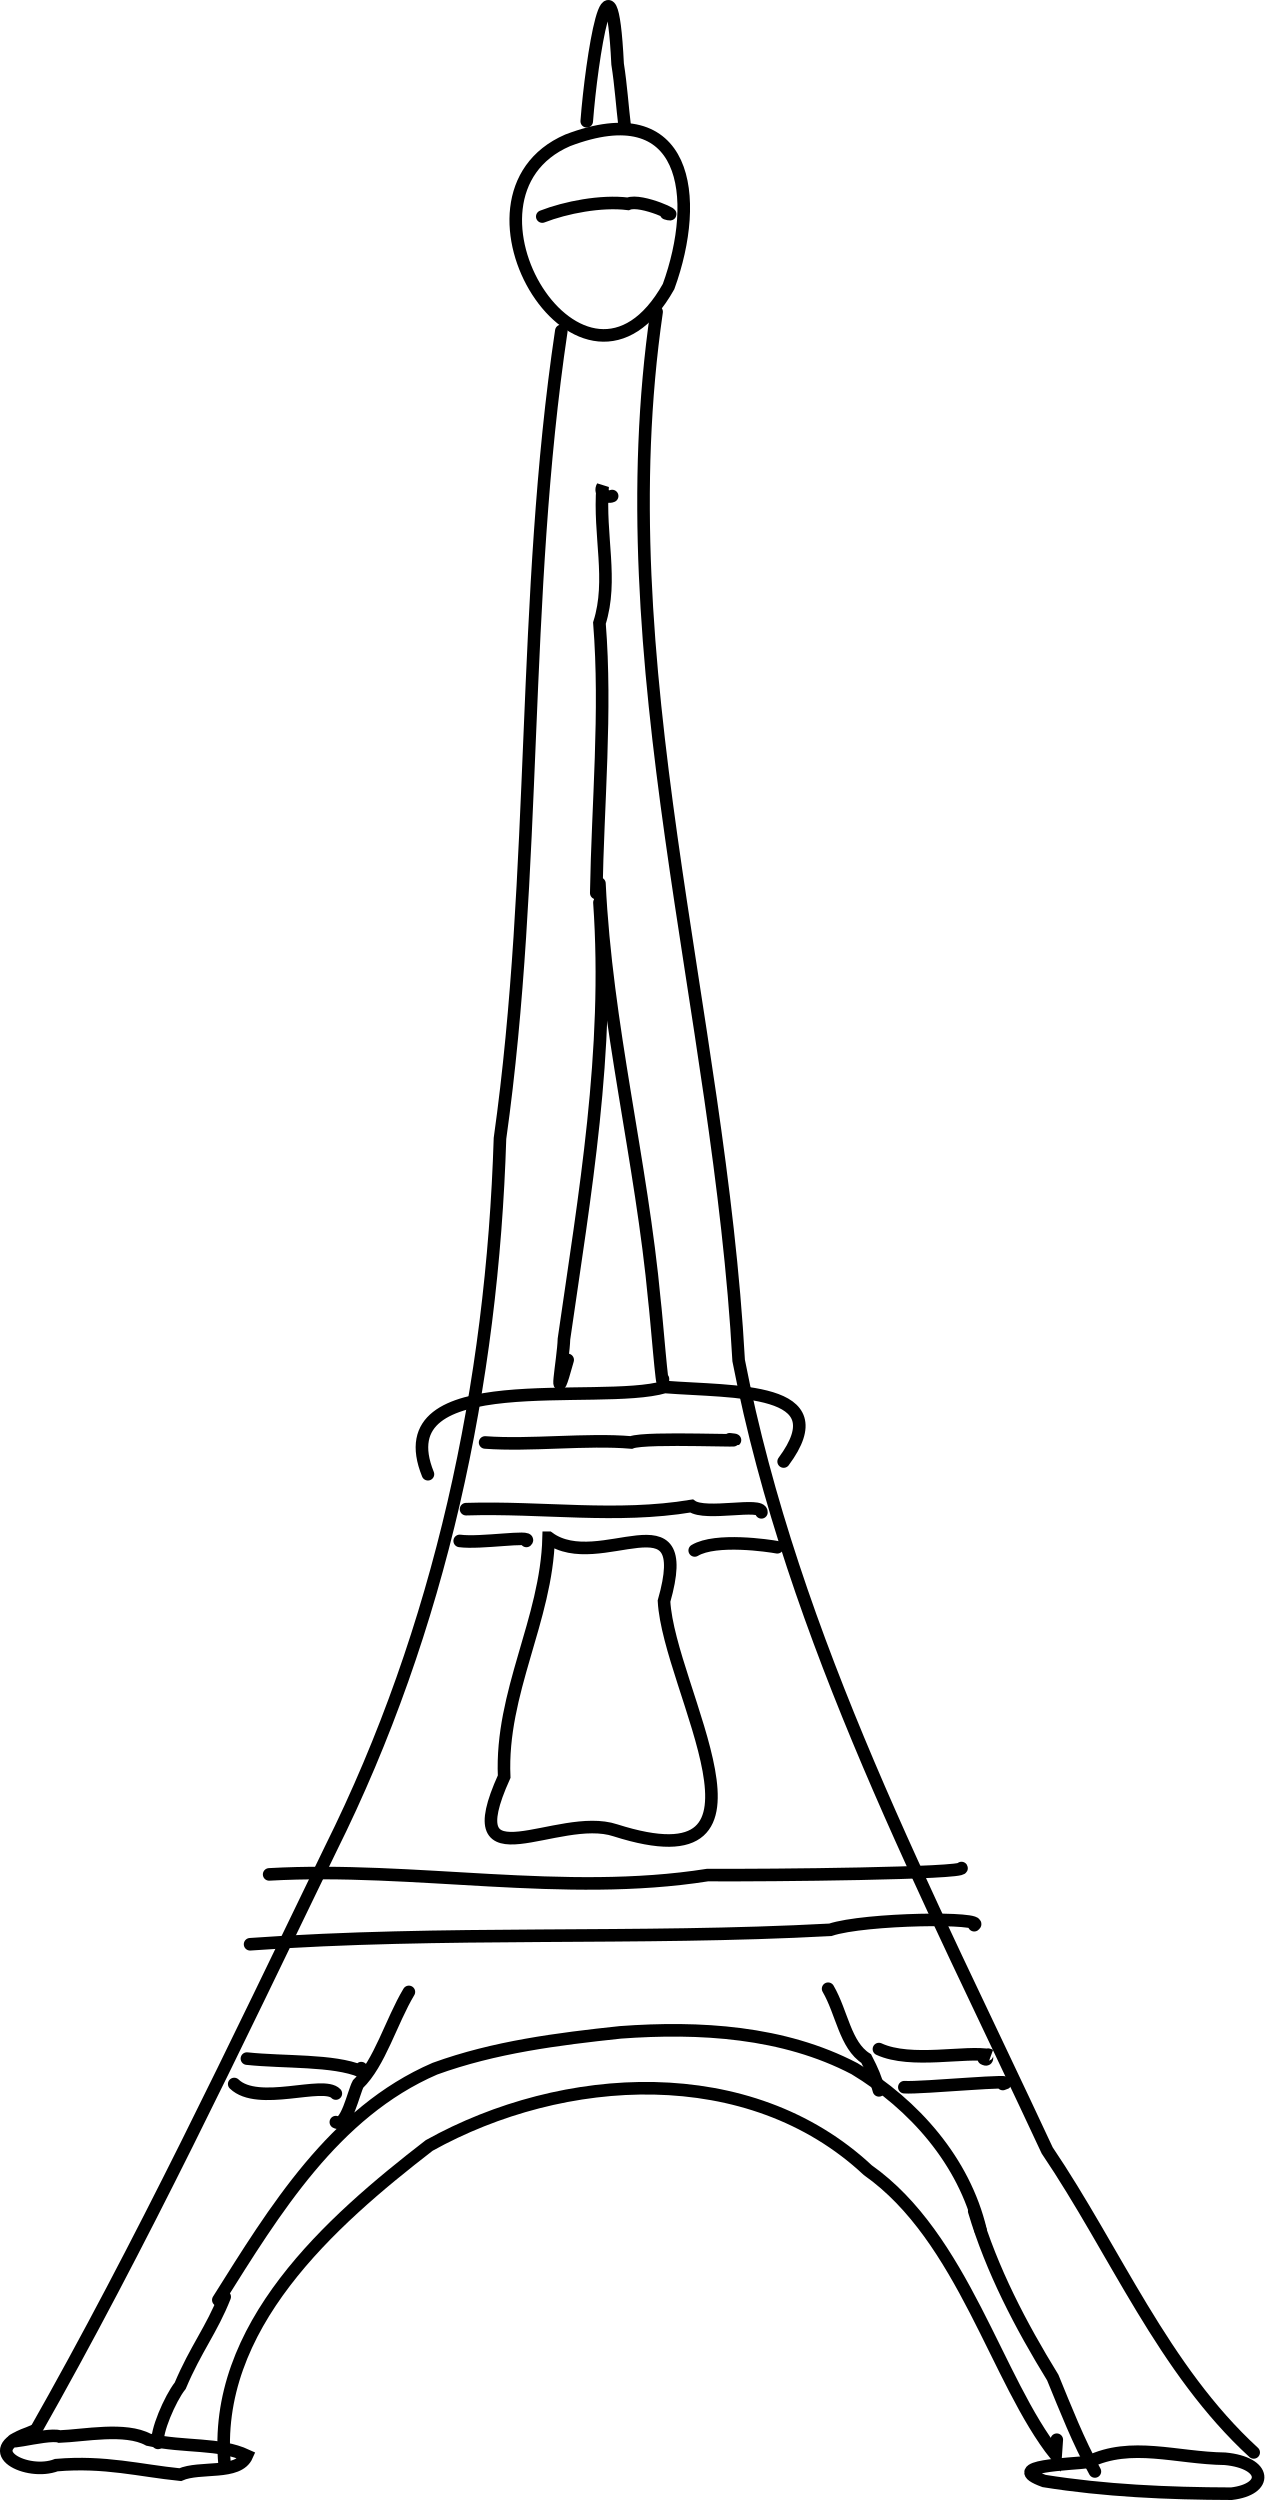
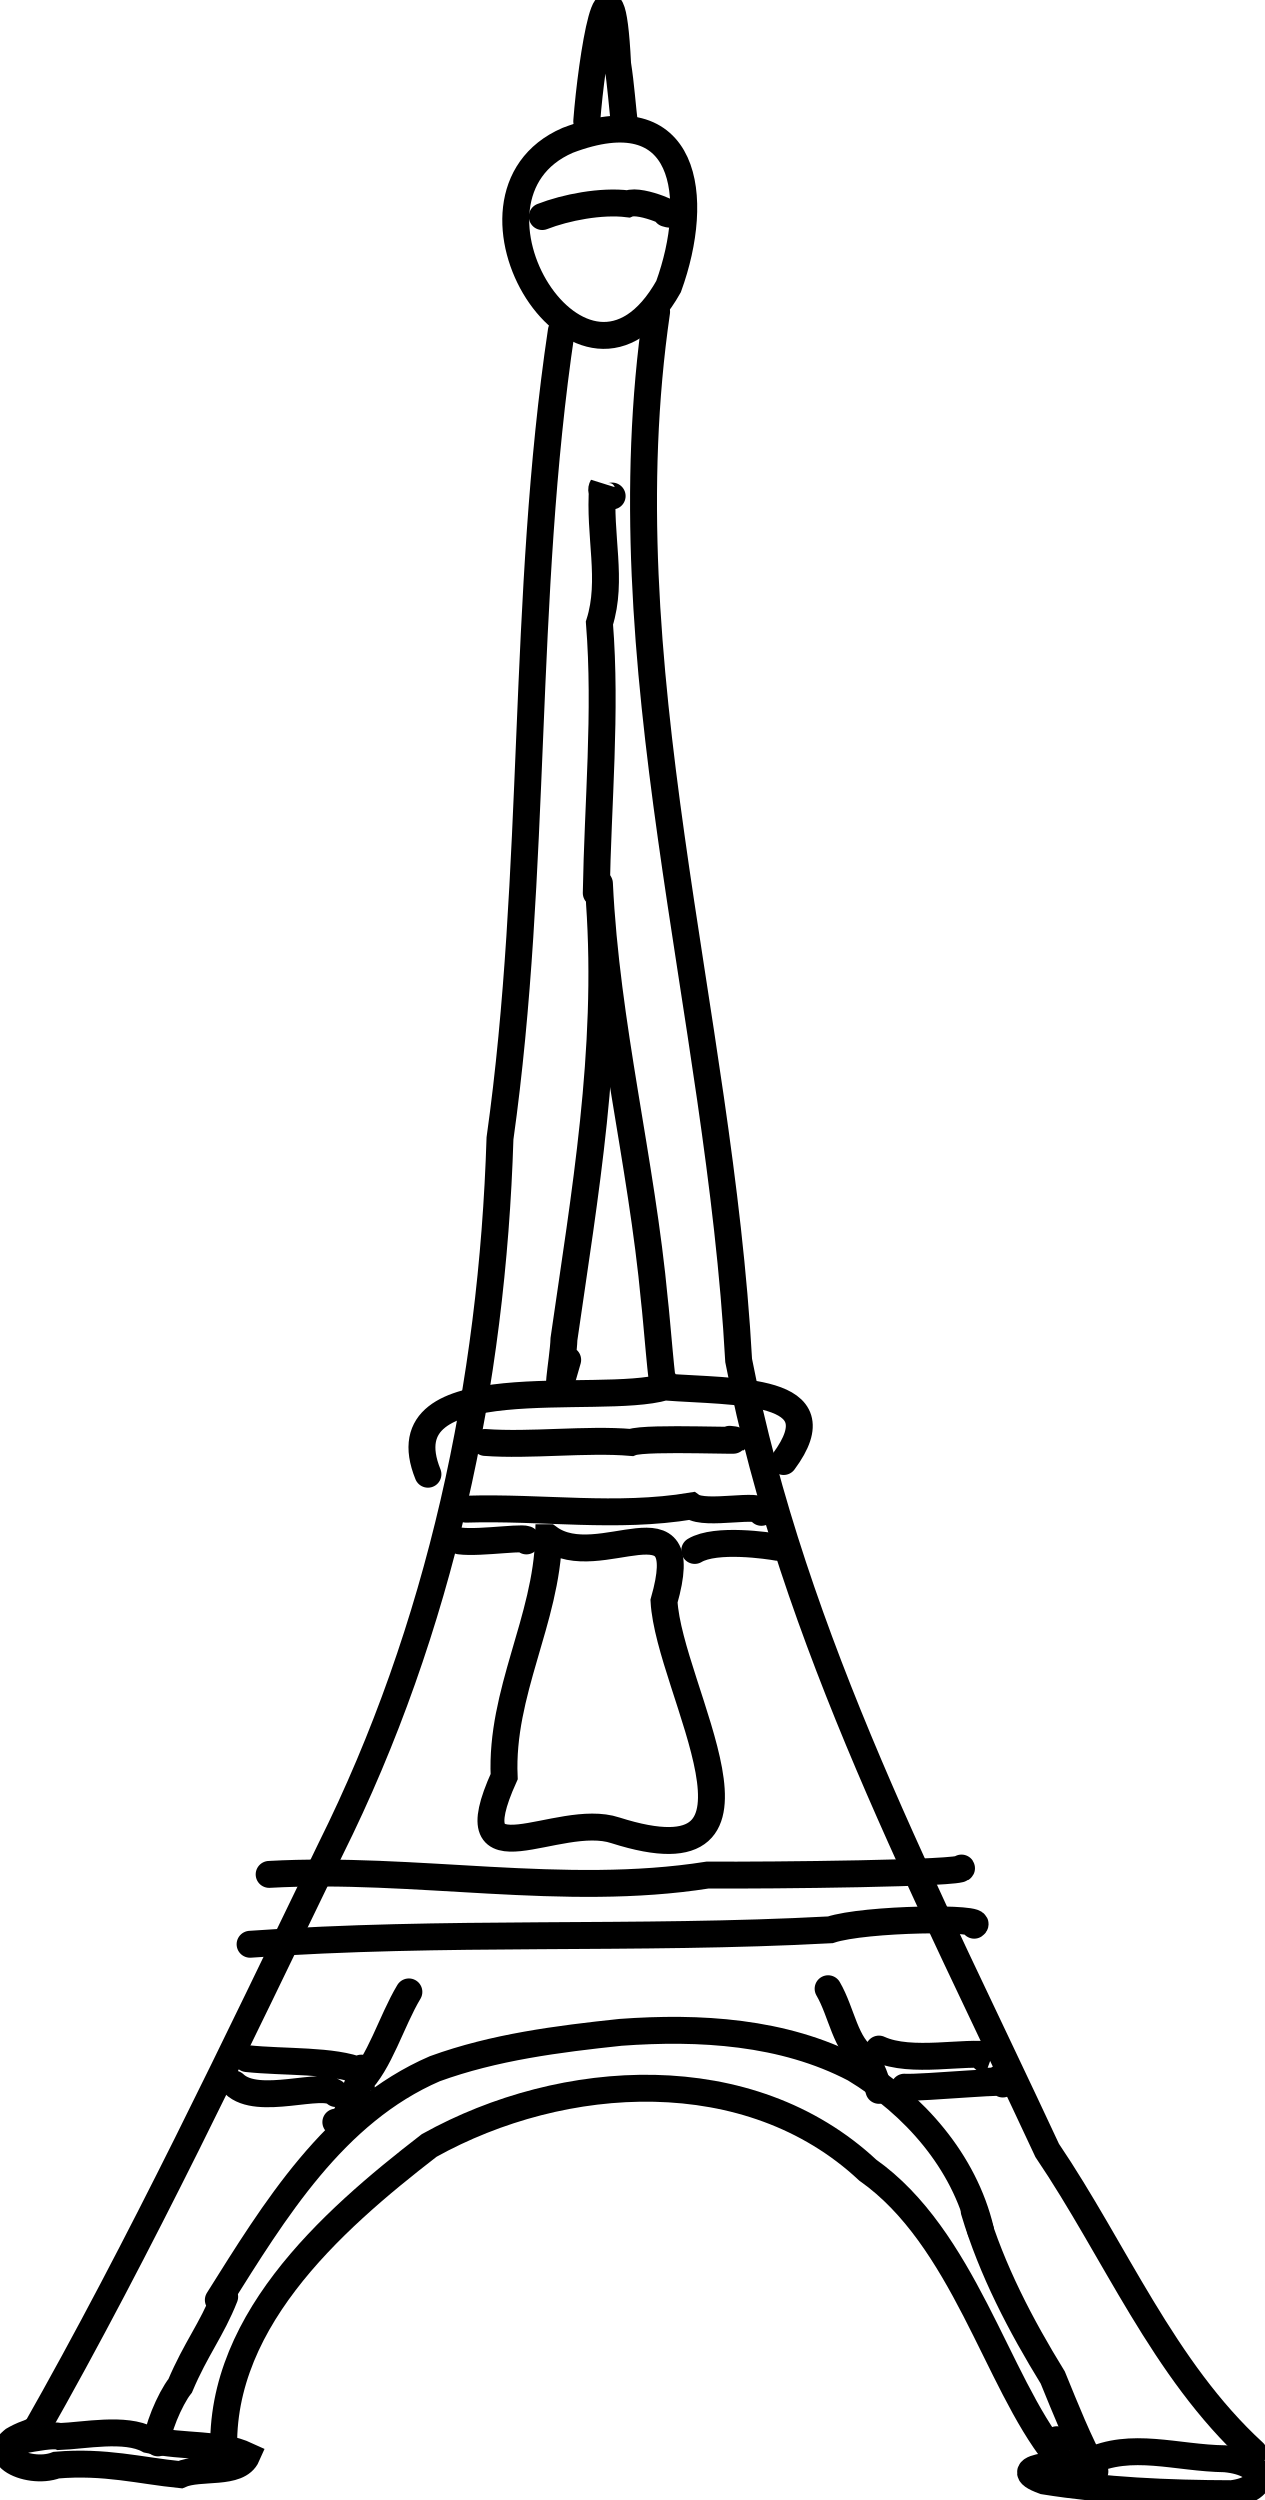
<svg xmlns="http://www.w3.org/2000/svg" width="214.482" height="424.083" viewBox="0 0 201.077 397.578">
-   <path d="M277.792 299.799c-6.353 42.583-3.774 85.858-9.755 128.421-1.215 39.08-9.46 77.906-26.95 113.043-15.13 31.24-30.023 62.751-47.138 92.896M224.254 639.21c-2.11-21.983 16.807-38.691 32.53-50.841 21.35-11.876 50.915-13.657 69.74 3.93 15.208 10.731 20.495 33.53 29.89 45.32l.17-2.45M292.944 296.768c-8.129 56.01 9.987 111.131 13.048 166.773 8.639 44.45 30.158 84.977 49.063 125.617 10.816 15.99 18.43 34.815 32.844 48.032M275.772 491.728c8.05 5.92 23.394-7.623 18.35 10.083.78 14.079 20.79 45.524-7.73 36.447-9.138-3.044-25.637 9.032-17.691-8.54-.59-13.408 6.742-24.926 7.07-37.99z" style="fill:none;fill-rule:evenodd;stroke:#000;stroke-width:2;stroke-linecap:round;stroke-linejoin:miter;stroke-miterlimit:4;stroke-dasharray:none;stroke-opacity:1" transform="translate(-188.523 -247.178)" />
-   <path d="M256.579 481.626c-7.077-17.508 27.16-10.771 37.66-13.873 11.123.861 27.732-.056 18.908 11.853" style="fill:none;fill-rule:evenodd;stroke:#000;stroke-width:2;stroke-linecap:round;stroke-linejoin:miter;stroke-miterlimit:4;stroke-dasharray:none;stroke-opacity:1" transform="translate(-188.523 -247.178)" />
-   <path d="M283.853 390.712c1.65 23.634-2.32 46.315-5.644 69.424-.087 3.242-1.854 12.188.593 3.307" style="fill:none;fill-rule:evenodd;stroke:#000;stroke-width:2;stroke-linecap:round;stroke-linejoin:miter;stroke-miterlimit:4;stroke-dasharray:none;stroke-opacity:1" transform="translate(-188.523 -247.178)" />
-   <path d="M283.853 387.682c1.053 22.431 6.688 44.094 8.754 66.392.268 2.028 1.33 15.515 1.347 12.4M278.802 269.494c-20.788 9.028 2.62 47.187 16.044 23.258 5.16-14.22 3.044-30.524-16.044-23.258z" style="fill:none;fill-rule:evenodd;stroke:#000;stroke-width:2;stroke-linecap:round;stroke-linejoin:miter;stroke-miterlimit:4;stroke-dasharray:none;stroke-opacity:1" transform="translate(-188.523 -247.178)" />
-   <path d="M281.833 266.464c.746-9.868 3.879-30.105 4.91-9.102.528 3.353.742 6.744 1.15 10.112M223.244 612.946c8.921-14.191 18.386-29.836 34.43-36.777 9.45-3.437 19.57-4.727 29.529-5.784 12.56-.917 25.884-.153 37.225 5.783 9.467 5.714 17.435 14.725 20.034 25.666M231.325 545.266c23.132-1.284 46.875 3.706 69.727.106 10.137.064 40.93-.25 40.38-1.117M228.294 556.377c30.728-2.2 61.533-.645 92.272-2.299 5.5-1.827 24.91-2.062 22.886-.731M265.67 476.575c7.11.532 16.211-.599 23.234 0 2.378-.955 20.606.005 15.657-.505M274.761 281.616c3.746-1.459 9.365-2.552 13.638-2.02 2.145-.883 8.786 2.343 6.06 1.515M283.348 389.197c.236-14.249 1.632-28.777.505-42.931 2.175-6.87-.105-13.891.505-21.719-.575.989.663 1.893 1.515 1.516M262.64 487.182c12.166-.373 23.95 1.474 35.86-.505 2.231 1.613 11.255-.633 11.112 1.01M261.63 492.233c3.291.448 11.641-.934 10.606 0M299.005 493.748c3.355-2.018 11.829-.75 13.132-.505M225.77 578.6c3.783 3.667 14.186-.591 16.162 1.516M227.79 574.56c5.962.637 13.708.159 18.182 2.02v-.505M253.548 563.953c-2.776 4.627-4.665 11.388-8.08 14.648-.708 1.312-1.873 7.006-3.536 6.06" style="fill:none;fill-rule:evenodd;stroke:#000;stroke-width:2;stroke-linecap:round;stroke-linejoin:miter;stroke-miterlimit:4;stroke-dasharray:none;stroke-opacity:1" transform="translate(-188.523 -247.178)" />
-   <path d="M320.218 563.448c2.221 3.824 2.7 8.967 6.061 11.112.97 1.892 1.526 3.14 2.02 5.05M328.3 573.045c5.109 2.362 13.908.233 17.677 1.01-1.094-.59.084 1.094-1.01.505M332.34 579.106c2.721.194 19.027-1.404 15.658-.505M343.452 598.804c2.805 9.407 7.388 18.17 12.493 26.48 2.07 5.045 4.066 10.15 6.7 14.936M224.254 612.44c-2.058 5.219-4.605 8.296-7.071 14.143-1.6 2.005-3.967 7.518-3.536 9.091" style="fill:none;fill-rule:evenodd;stroke:#000;stroke-width:2;stroke-linecap:round;stroke-linejoin:miter;stroke-miterlimit:4;stroke-dasharray:none;stroke-opacity:1" transform="translate(-188.523 -247.178)" />
-   <path d="M192.94 634.16c-8.006 2.862-.08 6.826 4.545 5.05 7.728-.658 13.272.87 19.698 1.515 3.153-1.392 9.22.129 10.606-3.03-4.451-2.065-9.792-1.249-15.657-2.526-3.685-2.007-10.245-.644-14.142-.505-1.929-.718-11.997 2.384-5.05-.505zM361.635 638.705c-2.604.369-13.886.553-7.071 3.03 9.554 1.533 19.607 1.993 29.799 2.02 5.912-.702 5.694-4.91-1.01-5.555-7.75-.103-14.934-2.781-21.718.505z" style="fill:none;fill-rule:evenodd;stroke:#000;stroke-width:2;stroke-linecap:round;stroke-linejoin:miter;stroke-miterlimit:4;stroke-dasharray:none;stroke-opacity:1" transform="translate(-188.523 -247.178)" />
+   <path d="M277.792 299.799c-6.353 42.583-3.774 85.858-9.755 128.421-1.215 39.08-9.46 77.906-26.95 113.043-15.13 31.24-30.023 62.751-47.138 92.896m30.305 5.051c-2.11-21.983 16.807-38.691 32.53-50.841 21.35-11.876 50.915-13.657 69.74 3.93 15.208 10.731 20.495 33.53 29.89 45.32l.17-2.45m-63.64-338.401c-8.129 56.01 9.987 111.131 13.048 166.773 8.639 44.45 30.158 84.977 49.063 125.617 10.816 15.99 18.43 34.815 32.844 48.032M275.772 491.728c8.05 5.92 23.394-7.623 18.35 10.083.78 14.079 20.79 45.524-7.73 36.447-9.138-3.044-25.637 9.032-17.691-8.54-.59-13.408 6.742-24.926 7.07-37.99z" style="fill:none;fill-rule:evenodd;stroke:#000;stroke-width:4.281;stroke-linecap:round;stroke-linejoin:miter;stroke-miterlimit:4;stroke-dasharray:none;stroke-opacity:1" transform="translate(-188.523 -247.178)" />
+   <path d="M256.579 481.626c-7.077-17.508 27.16-10.771 37.66-13.873 11.123.861 27.732-.056 18.908 11.853" style="fill:none;fill-rule:evenodd;stroke:#000;stroke-width:4.281;stroke-linecap:round;stroke-linejoin:miter;stroke-miterlimit:4;stroke-dasharray:none;stroke-opacity:1" transform="translate(-188.523 -247.178)" />
+   <path d="M283.853 390.712c1.65 23.634-2.32 46.315-5.644 69.424-.087 3.242-1.854 12.188.593 3.307" style="fill:none;fill-rule:evenodd;stroke:#000;stroke-width:4.281;stroke-linecap:round;stroke-linejoin:miter;stroke-miterlimit:4;stroke-dasharray:none;stroke-opacity:1" transform="translate(-188.523 -247.178)" />
+   <path d="M283.853 387.682c1.053 22.431 6.688 44.094 8.754 66.392.268 2.028 1.33 15.515 1.347 12.4m-15.152-196.98c-20.788 9.028 2.62 47.187 16.044 23.258 5.16-14.22 3.044-30.524-16.044-23.258z" style="fill:none;fill-rule:evenodd;stroke:#000;stroke-width:4.281;stroke-linecap:round;stroke-linejoin:miter;stroke-miterlimit:4;stroke-dasharray:none;stroke-opacity:1" transform="translate(-188.523 -247.178)" />
+   <path d="M281.833 266.464c.746-9.868 3.879-30.105 4.91-9.102.528 3.353.742 6.744 1.15 10.112m-64.649 345.472c8.921-14.191 18.386-29.836 34.43-36.777 9.45-3.437 19.57-4.727 29.529-5.784 12.56-.917 25.884-.153 37.225 5.783 9.467 5.714 17.435 14.725 20.034 25.666m-113.137-56.568c23.132-1.284 46.875 3.706 69.727.106 10.137.064 40.93-.25 40.38-1.117m-113.138 12.122c30.728-2.2 61.533-.645 92.272-2.299 5.5-1.827 24.91-2.062 22.886-.731m-77.782-76.772c7.11.532 16.211-.599 23.234 0 2.378-.955 20.606.005 15.657-.505m-29.8-194.454c3.746-1.459 9.365-2.552 13.638-2.02 2.145-.883 8.786 2.343 6.06 1.515m-11.111 108.086c.236-14.249 1.632-28.777.505-42.931 2.175-6.87-.105-13.891.505-21.719-.575.989.663 1.893 1.515 1.516M262.64 487.182c12.166-.373 23.95 1.474 35.86-.505 2.231 1.613 11.255-.633 11.112 1.01m-47.982 4.546c3.291.448 11.641-.934 10.606 0m26.769 1.515c3.355-2.018 11.829-.75 13.132-.505M225.77 578.6c3.783 3.667 14.186-.591 16.162 1.516m-14.142-5.556c5.962.637 13.708.159 18.182 2.02v-.505m7.576-12.122c-2.776 4.627-4.665 11.388-8.08 14.648-.708 1.312-1.873 7.006-3.536 6.06" style="fill:none;fill-rule:evenodd;stroke:#000;stroke-width:4.281;stroke-linecap:round;stroke-linejoin:miter;stroke-miterlimit:4;stroke-dasharray:none;stroke-opacity:1" transform="translate(-188.523 -247.178)" />
+   <path d="M320.218 563.448c2.221 3.824 2.7 8.967 6.061 11.112.97 1.892 1.526 3.14 2.02 5.05m.001-6.565c5.109 2.362 13.908.233 17.677 1.01-1.094-.59.084 1.094-1.01.505m-12.627 4.546c2.721.194 19.027-1.404 15.658-.505m-4.546 20.203c2.805 9.407 7.388 18.17 12.493 26.48 2.07 5.045 4.066 10.15 6.7 14.936m-138.391-27.78c-2.058 5.219-4.605 8.296-7.071 14.143-1.6 2.005-3.967 7.518-3.536 9.091" style="fill:none;fill-rule:evenodd;stroke:#000;stroke-width:4.281;stroke-linecap:round;stroke-linejoin:miter;stroke-miterlimit:4;stroke-dasharray:none;stroke-opacity:1" transform="translate(-188.523 -247.178)" />
+   <path d="M192.94 634.16c-8.006 2.862-.08 6.826 4.545 5.05 7.728-.658 13.272.87 19.698 1.515 3.153-1.392 9.22.129 10.606-3.03-4.451-2.065-9.792-1.249-15.657-2.526-3.685-2.007-10.245-.644-14.142-.505-1.929-.718-11.997 2.384-5.05-.505zm168.695 4.545c-2.604.369-13.886.553-7.071 3.03 9.554 1.533 19.607 1.993 29.799 2.02 5.912-.702 5.694-4.91-1.01-5.555-7.75-.103-14.934-2.781-21.718.505z" style="fill:none;fill-rule:evenodd;stroke:#000;stroke-width:4.281;stroke-linecap:round;stroke-linejoin:miter;stroke-miterlimit:4;stroke-dasharray:none;stroke-opacity:1" transform="translate(-188.523 -247.178)" />
</svg>
